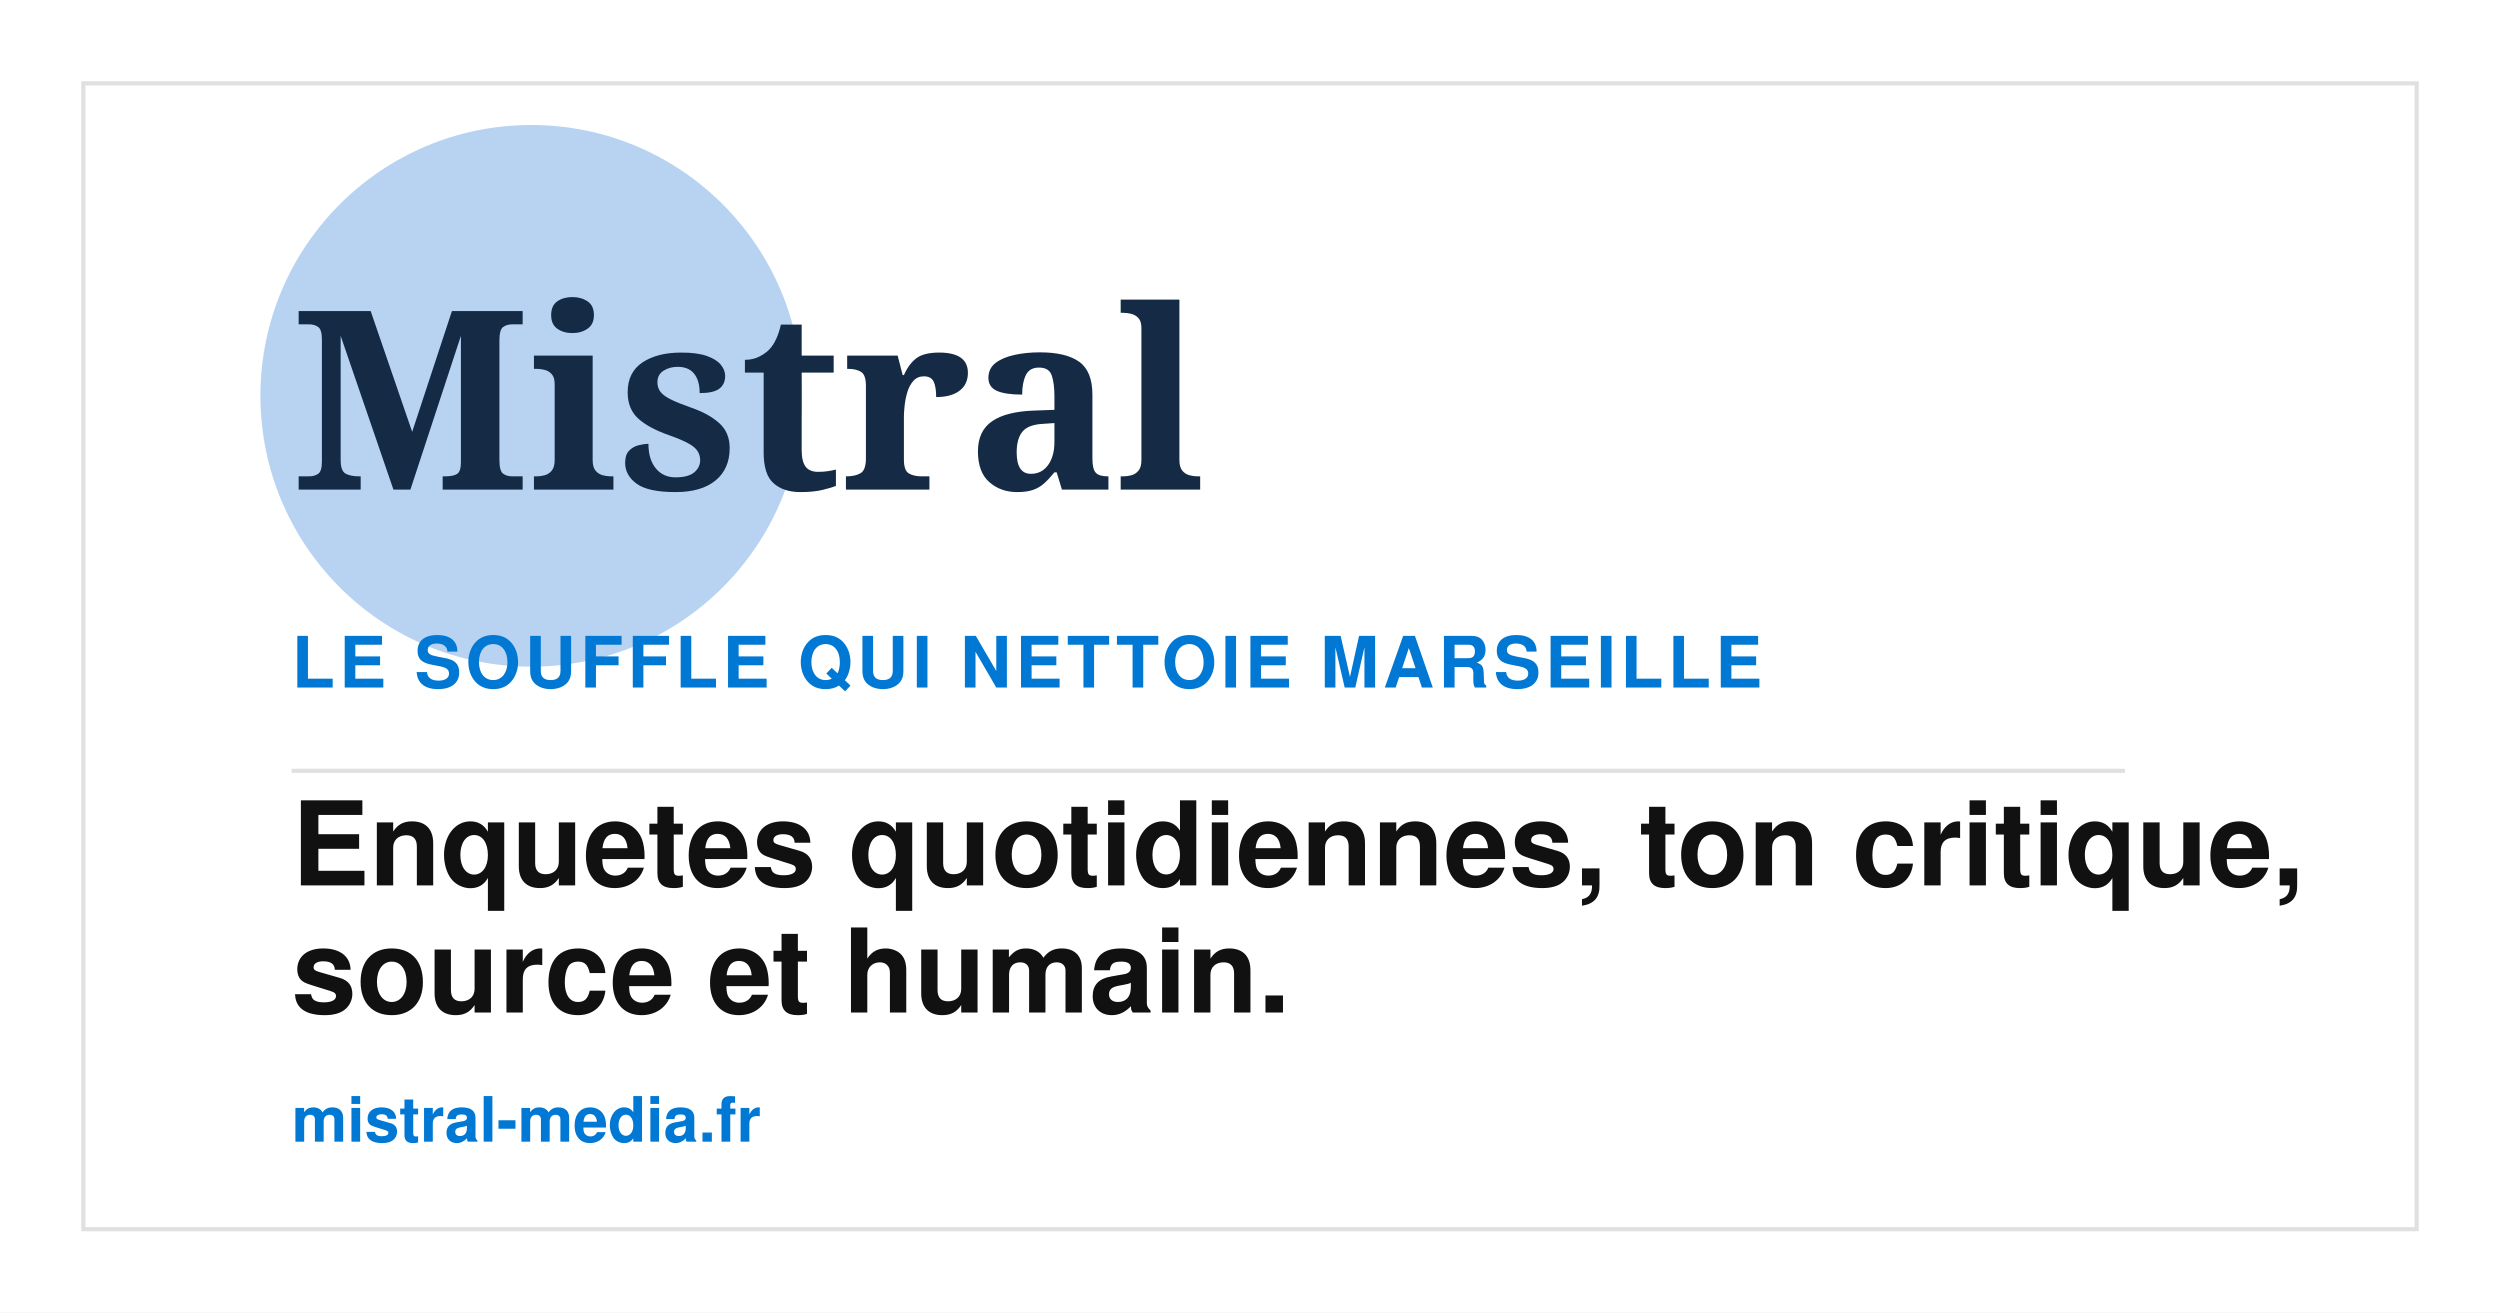
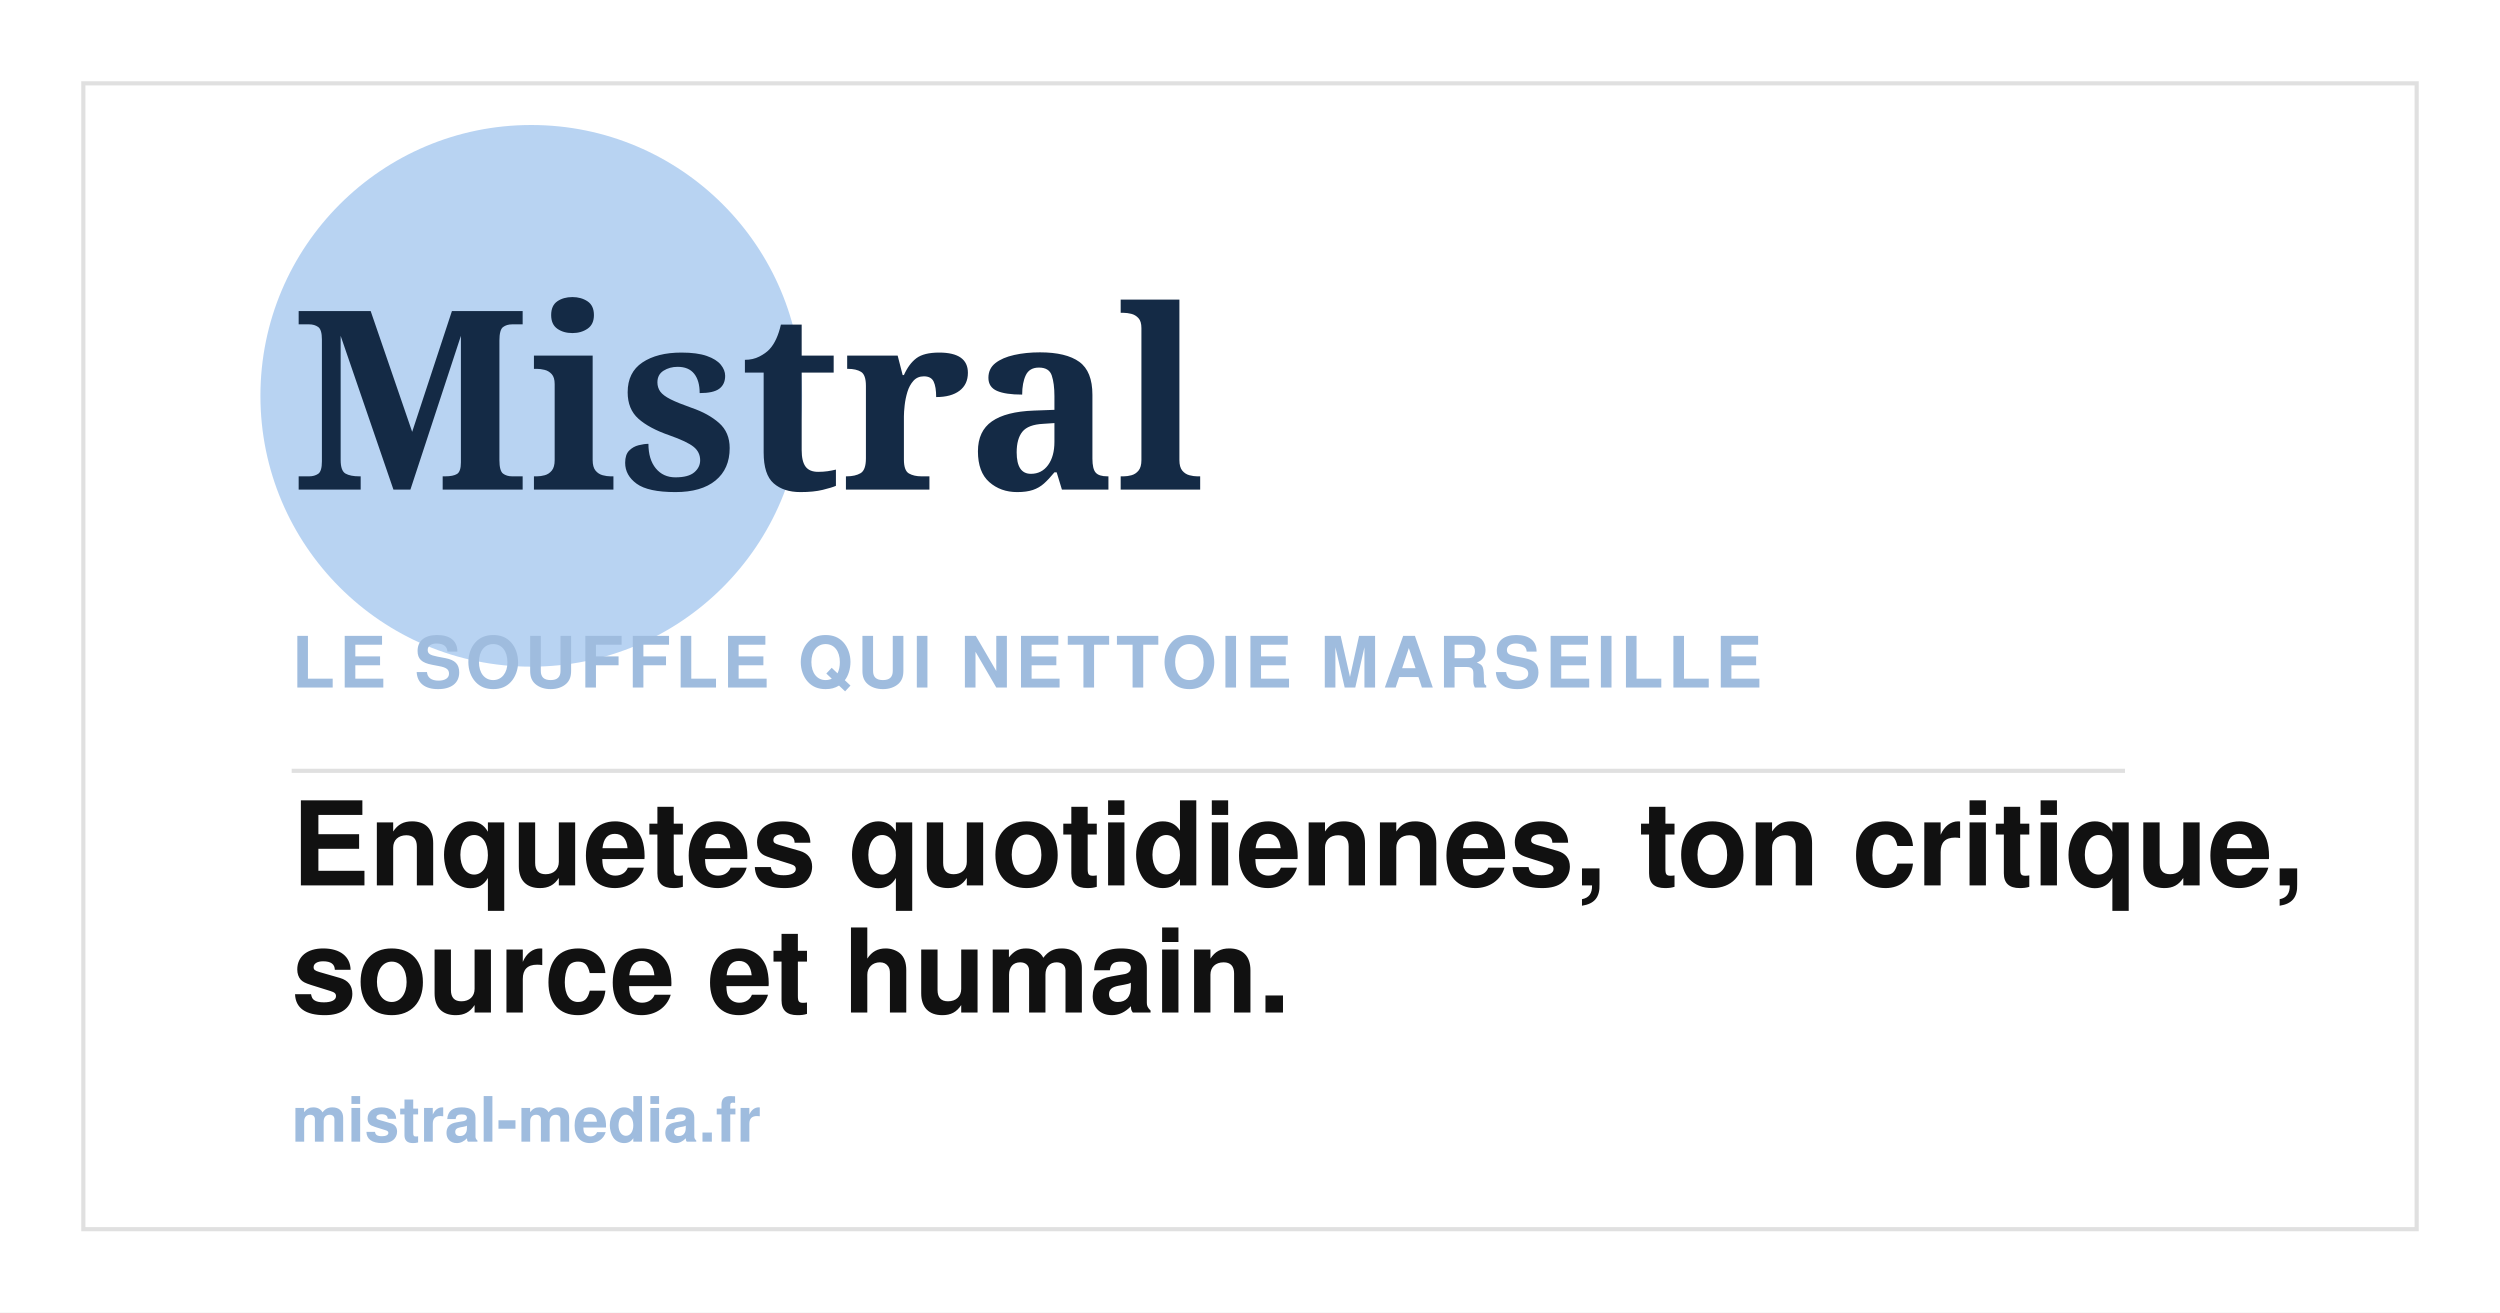
<svg xmlns="http://www.w3.org/2000/svg" width="1200" height="630" viewBox="0 0 1200 630" fill="none">
  <rect width="1200" height="630" fill="#FFFFFF" />
  <rect x="40" y="40" width="1120" height="550" stroke="#E0E0E0" stroke-width="2" />
  <circle cx="255" cy="190" r="130" fill="#B8D3F2" />
  <text x="140" y="235" fill="#142A45" font-family="Georgia, serif" font-size="120" font-weight="700">Mistral</text>
-   <text x="140" y="330" fill="#0078D4" font-family="Helvetica, Arial, sans-serif" font-size="34" font-weight="700" letter-spacing="2">LE SOUFFLE QUI NETTOIE MARSEILLE</text>
+   <text x="140" y="330" fill="#9FBCDE" font-family="Helvetica, Arial, sans-serif" font-size="34" font-weight="700" letter-spacing="2">LE SOUFFLE QUI NETTOIE MARSEILLE</text>
  <line x1="140" y1="370" x2="1020" y2="370" stroke="#E0E0E0" stroke-width="2" />
  <text x="140" y="425" fill="#111111" font-family="Helvetica, Arial, sans-serif" font-size="56" font-weight="700">Enquetes quotidiennes, ton critique,</text>
  <text x="140" y="486" fill="#111111" font-family="Helvetica, Arial, sans-serif" font-size="56" font-weight="700">source et humain.</text>
-   <text x="140" y="548" fill="#0078D4" font-family="Helvetica, Arial, sans-serif" font-size="30" font-weight="700">mistral-media.fr</text>
+   <text x="140" y="548" fill="#9FBCDE" font-family="Helvetica, Arial, sans-serif" font-size="30" font-weight="700">mistral-media.fr</text>
</svg>
